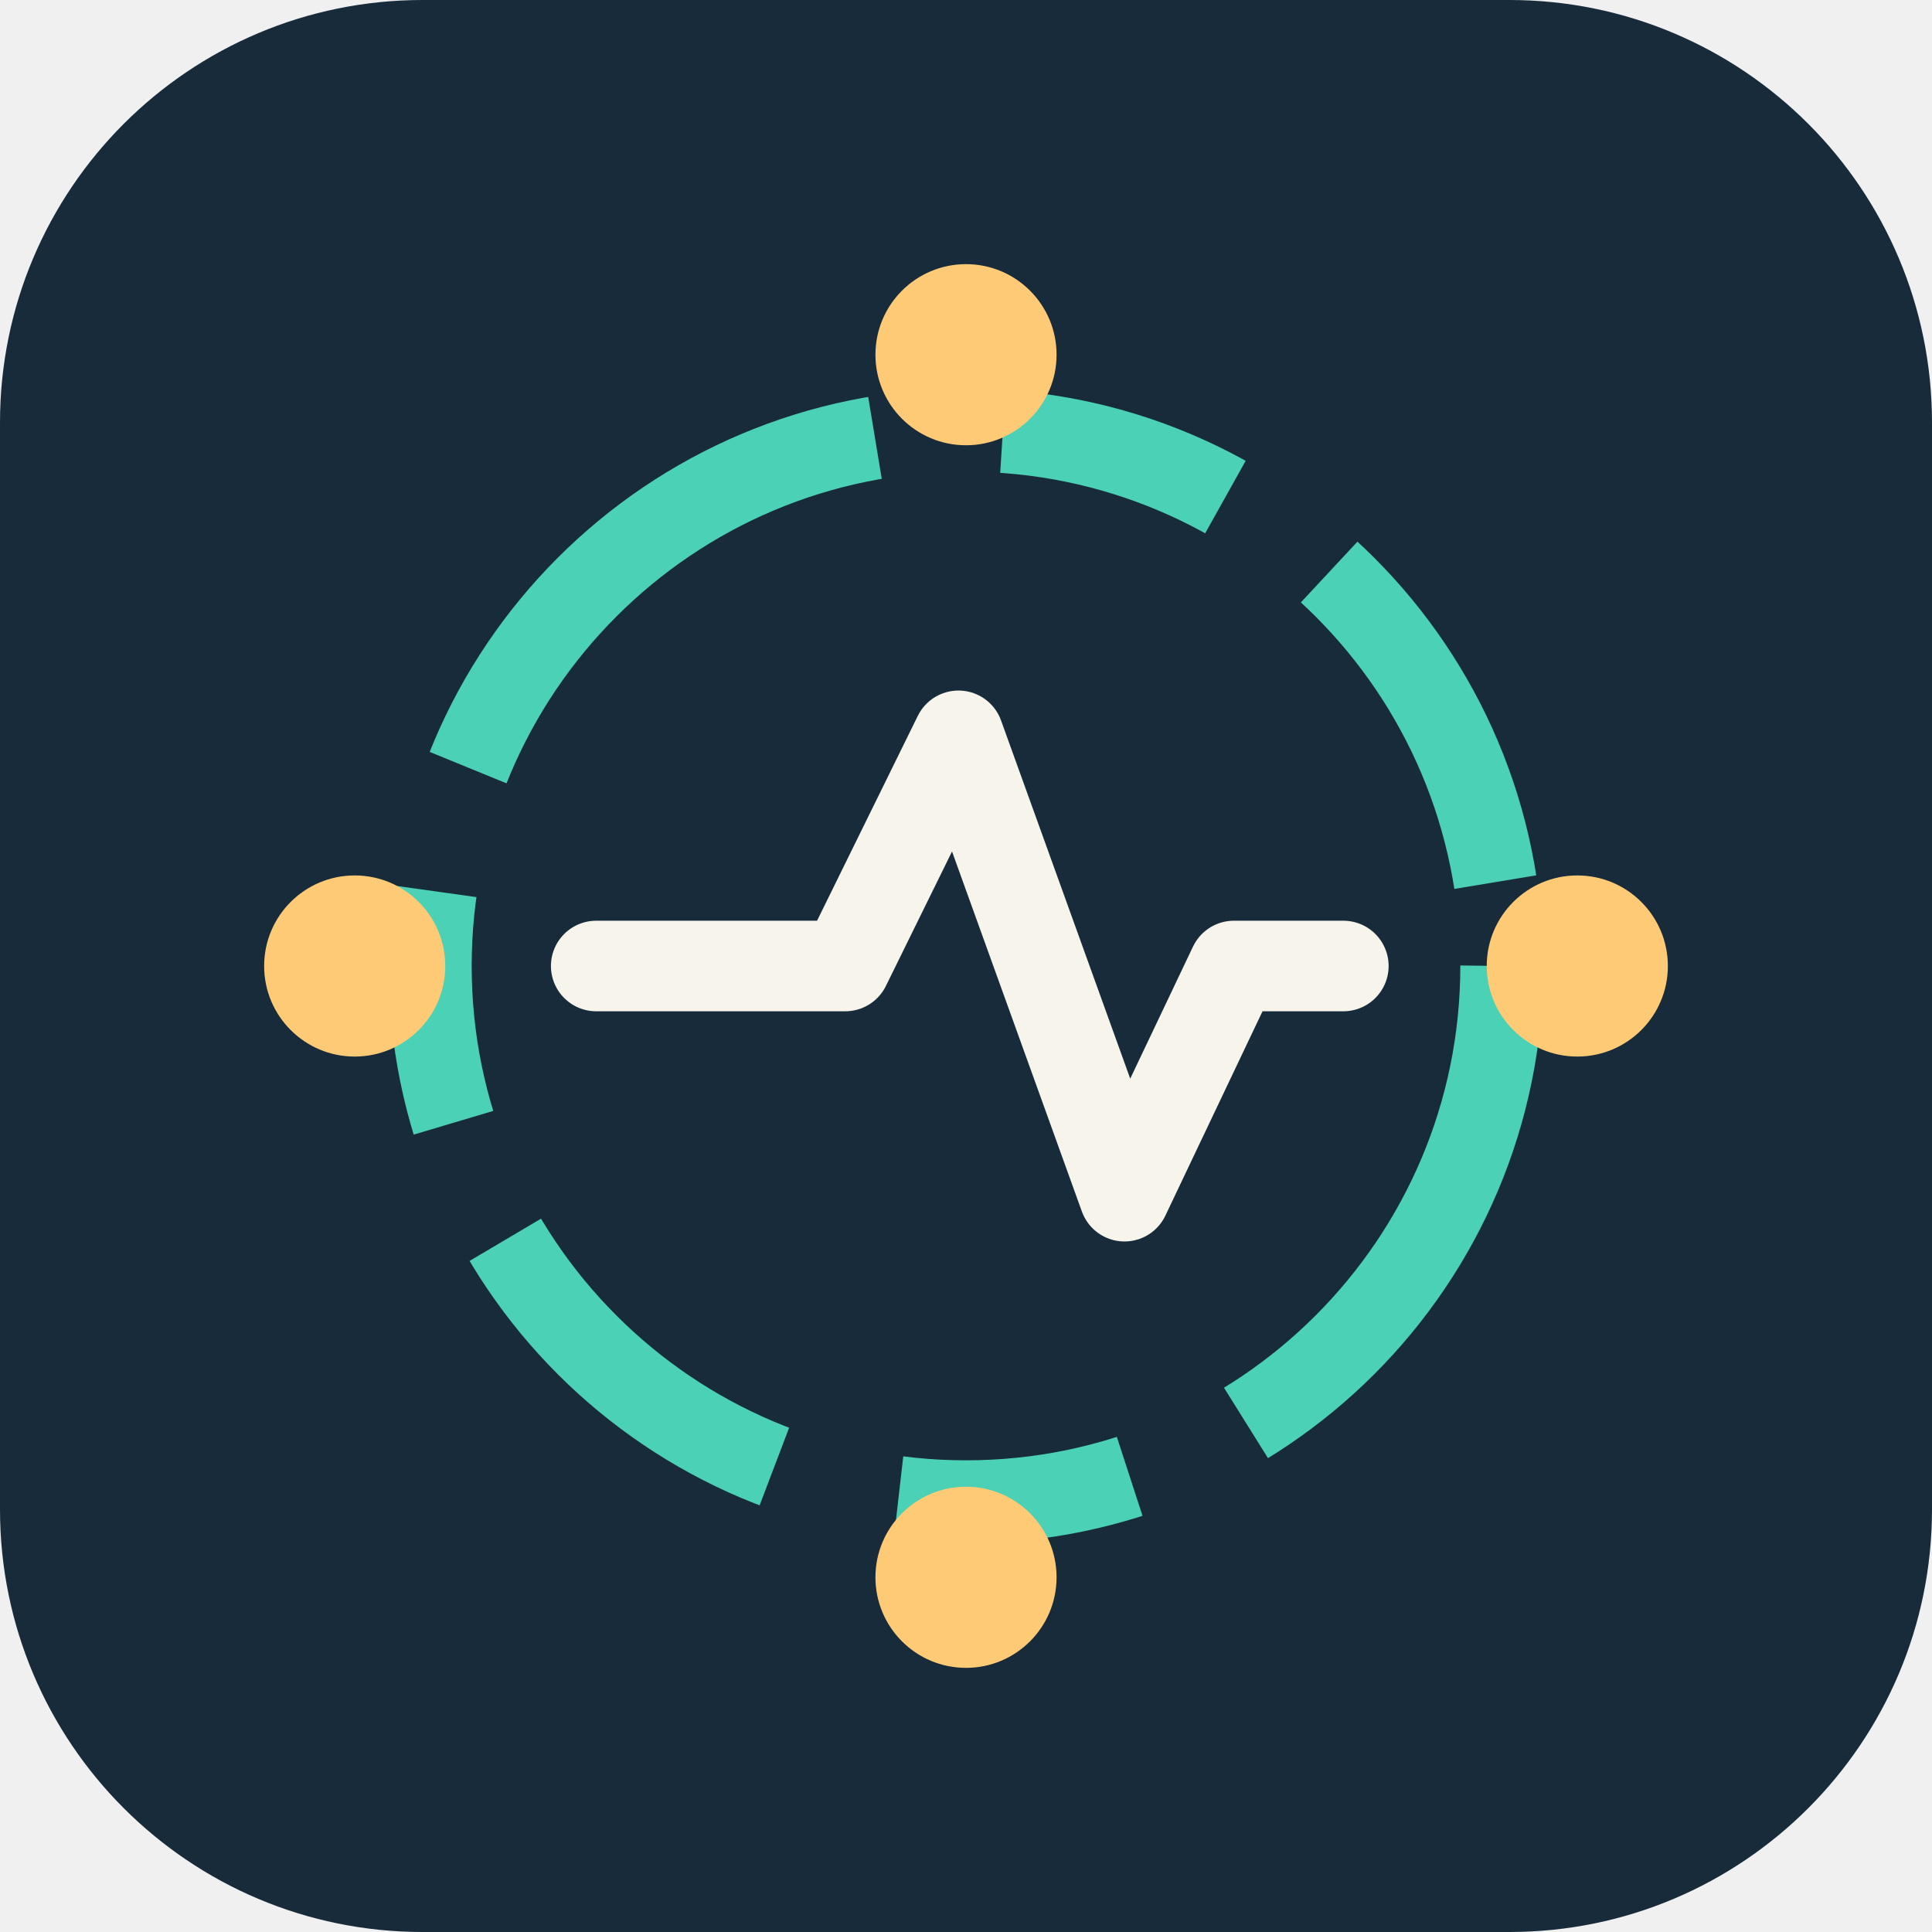
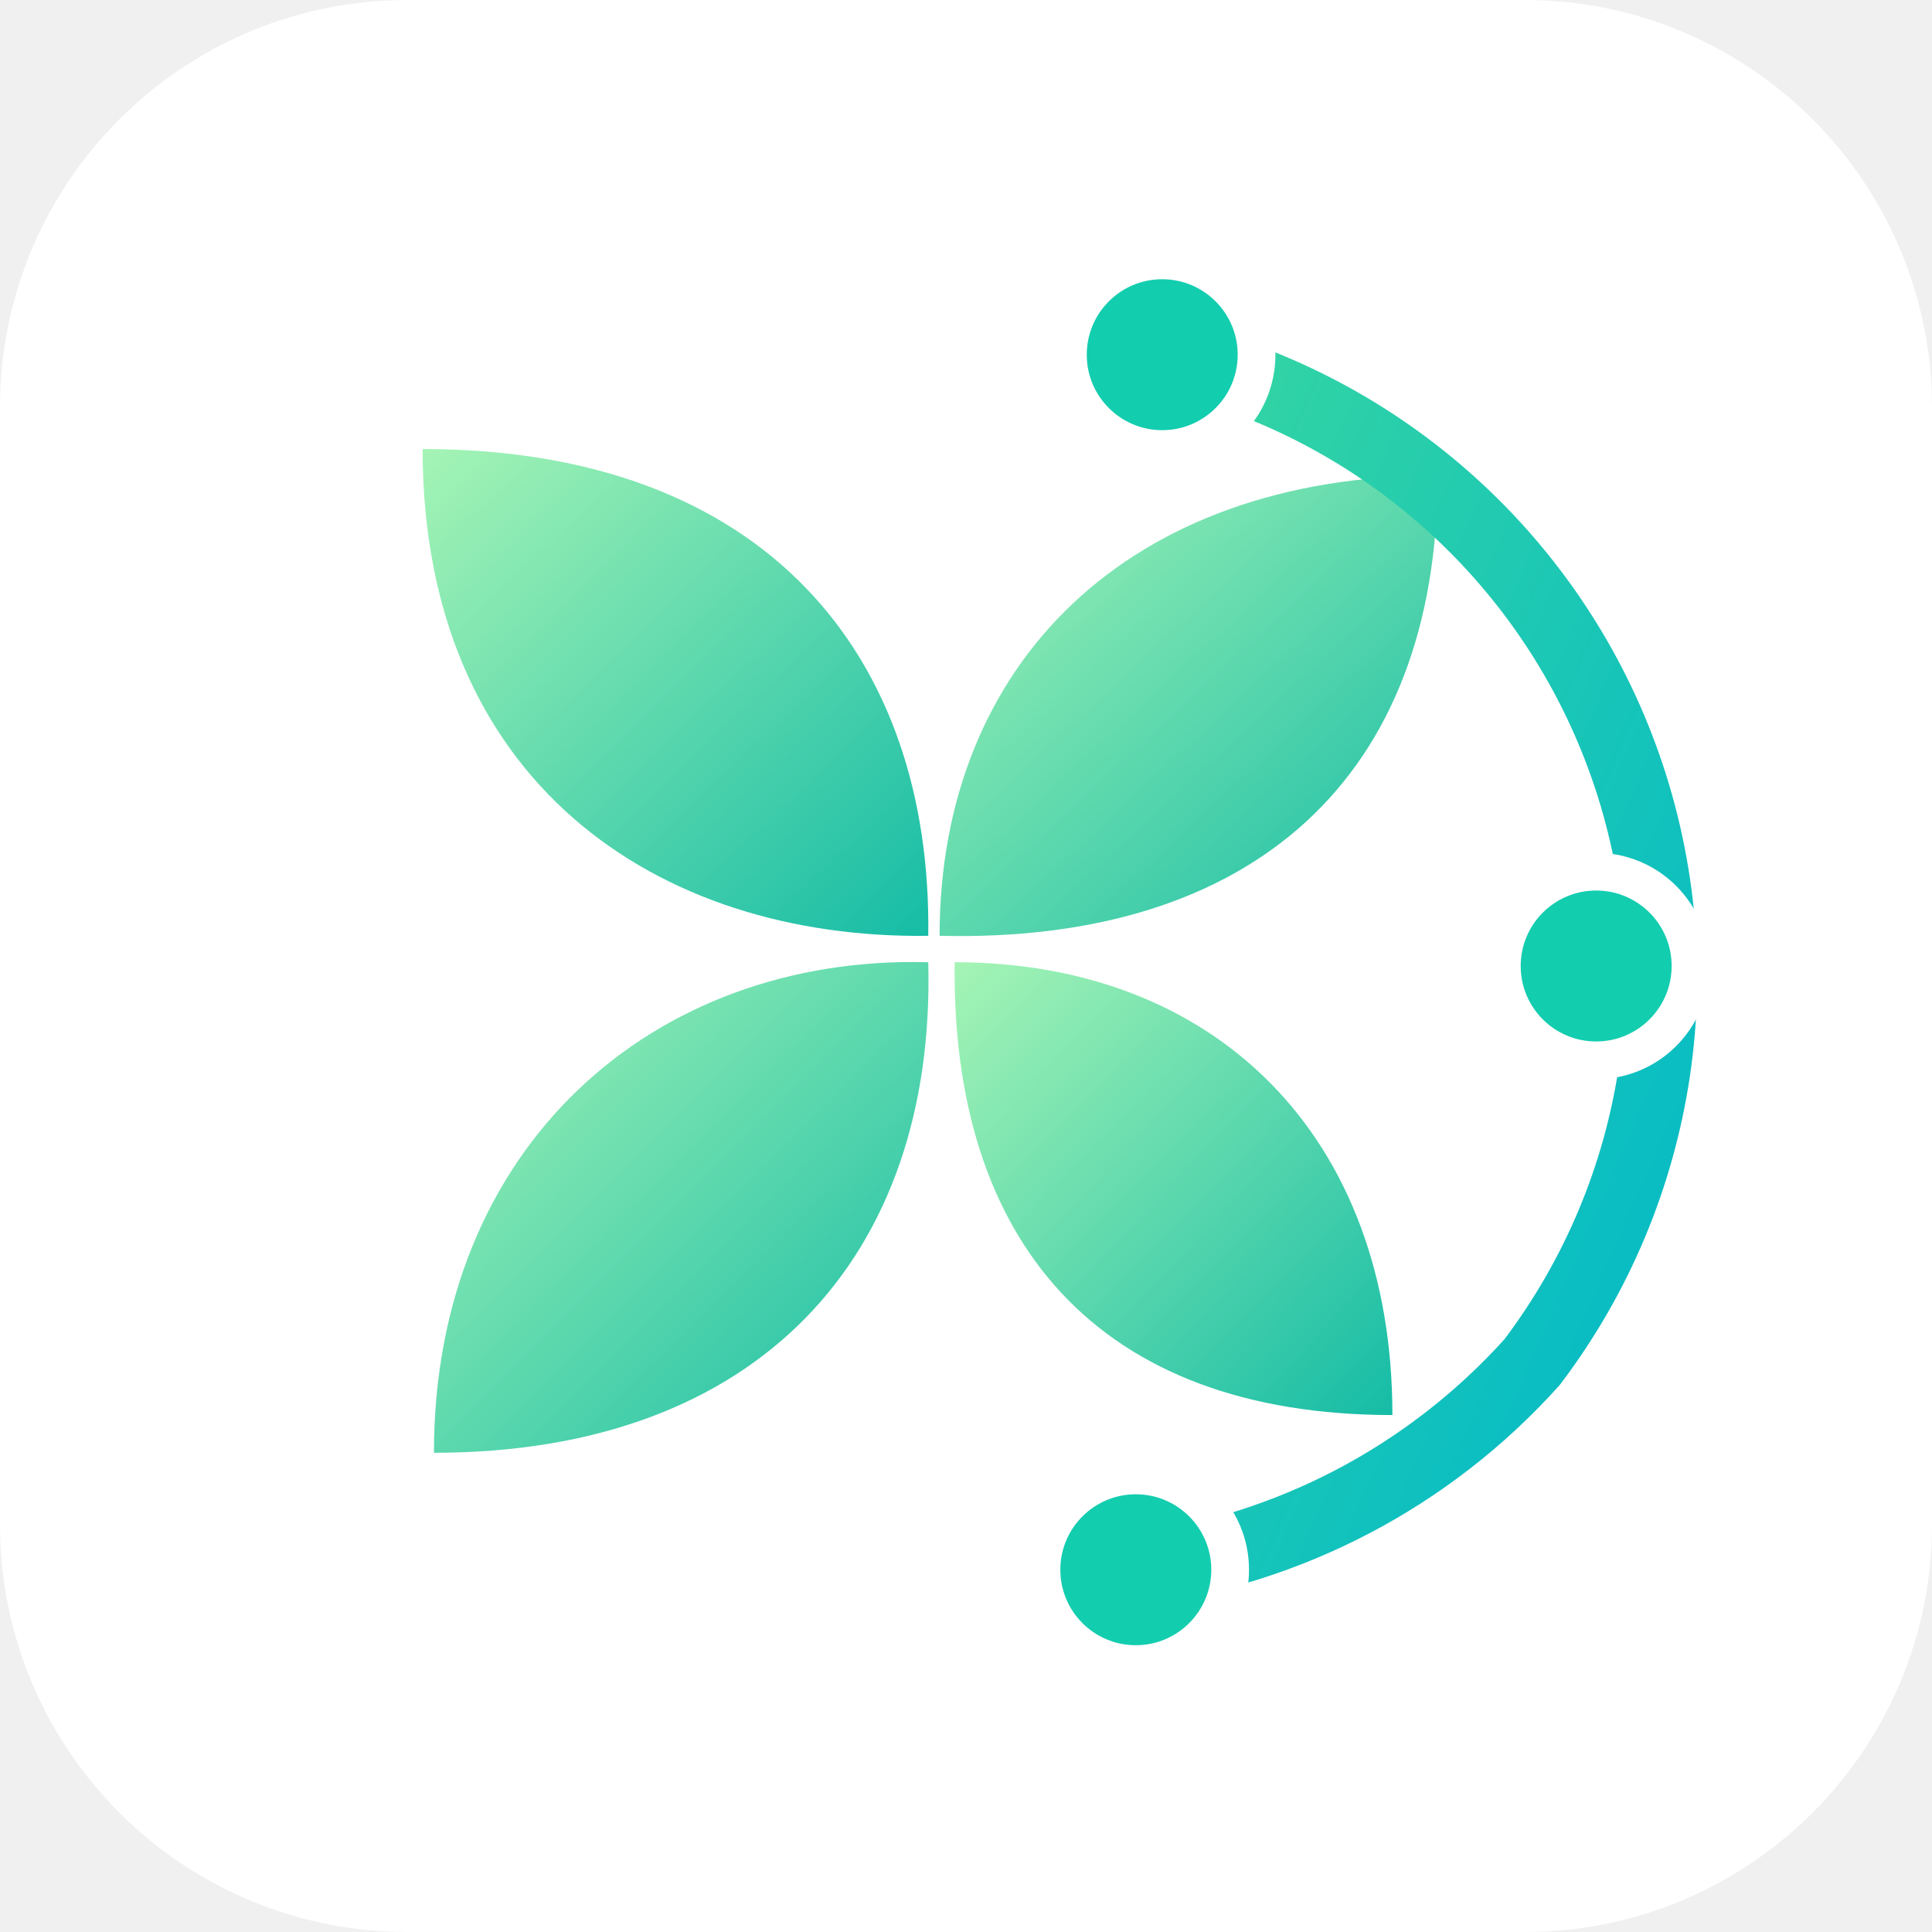
<svg xmlns="http://www.w3.org/2000/svg" viewBox="0 0 512 512" role="img" aria-labelledby="title desc">
-   <rect width="512" height="512" rx="112" fill="#172B3A" />
-   <circle cx="256" cy="256" r="142" fill="none" stroke="#4BD1B6" stroke-width="22" stroke-dasharray="145 34 62 34 95 34 62 34" />
-   <path d="M158 256h66l30-61 44 122 29-61h29" fill="none" stroke="#F6F4EB" stroke-width="24" stroke-linecap="round" stroke-linejoin="round" />
-   <circle cx="256" cy="94" r="24" fill="#FFCA75" />
-   <circle cx="418" cy="256" r="24" fill="#FFCA75" />
-   <circle cx="256" cy="418" r="24" fill="#FFCA75" />
-   <circle cx="94" cy="256" r="24" fill="#FFCA75" />
+   <defs>
+     <linearGradient id="petal" x1="0" y1="0" x2="1" y2="1">
+       <stop stop-color="#A5F4B5" />
+       <stop offset="1" stop-color="#15BCA6" />
+     </linearGradient>
+     <linearGradient id="link" x1="0" y1="0" x2="1" y2="1">
+       <stop stop-color="#38D7A0" />
+       <stop offset="1" stop-color="#00B8C9" />
+     </linearGradient>
+   </defs>
+   <rect width="512" height="512" rx="108" fill="#FFFFFF" />
+   <g fill="url(#petal)">
+     <path d="M246 248C174 249 112 207 112 119c91 0 135 55 134 129Z" />
+     <path d="M249 248c0-72 50-122 132-122 0 80-49 124-132 122Z" />
+     <path d="M246 255c-73-2-131 49-131 130 86 0 133-52 131-130Z" />
+     <path d="M253 255c69 0 116 46 116 120-78 0-117-46-116-120Z" />
+   </g>
+   <path d="M308 94A169 169 0 0 1 406 361A170 170 0 0 1 301 416" fill="none" stroke="url(#link)" stroke-width="19" stroke-linecap="round" />
+   <g fill="#13CDAF" stroke="#FFFFFF" stroke-width="10">
+     <circle cx="308" cy="94" r="25" />
+     <circle cx="423" cy="256" r="25" />
+     <circle cx="301" cy="416" r="25" />
+   </g>
</svg>
